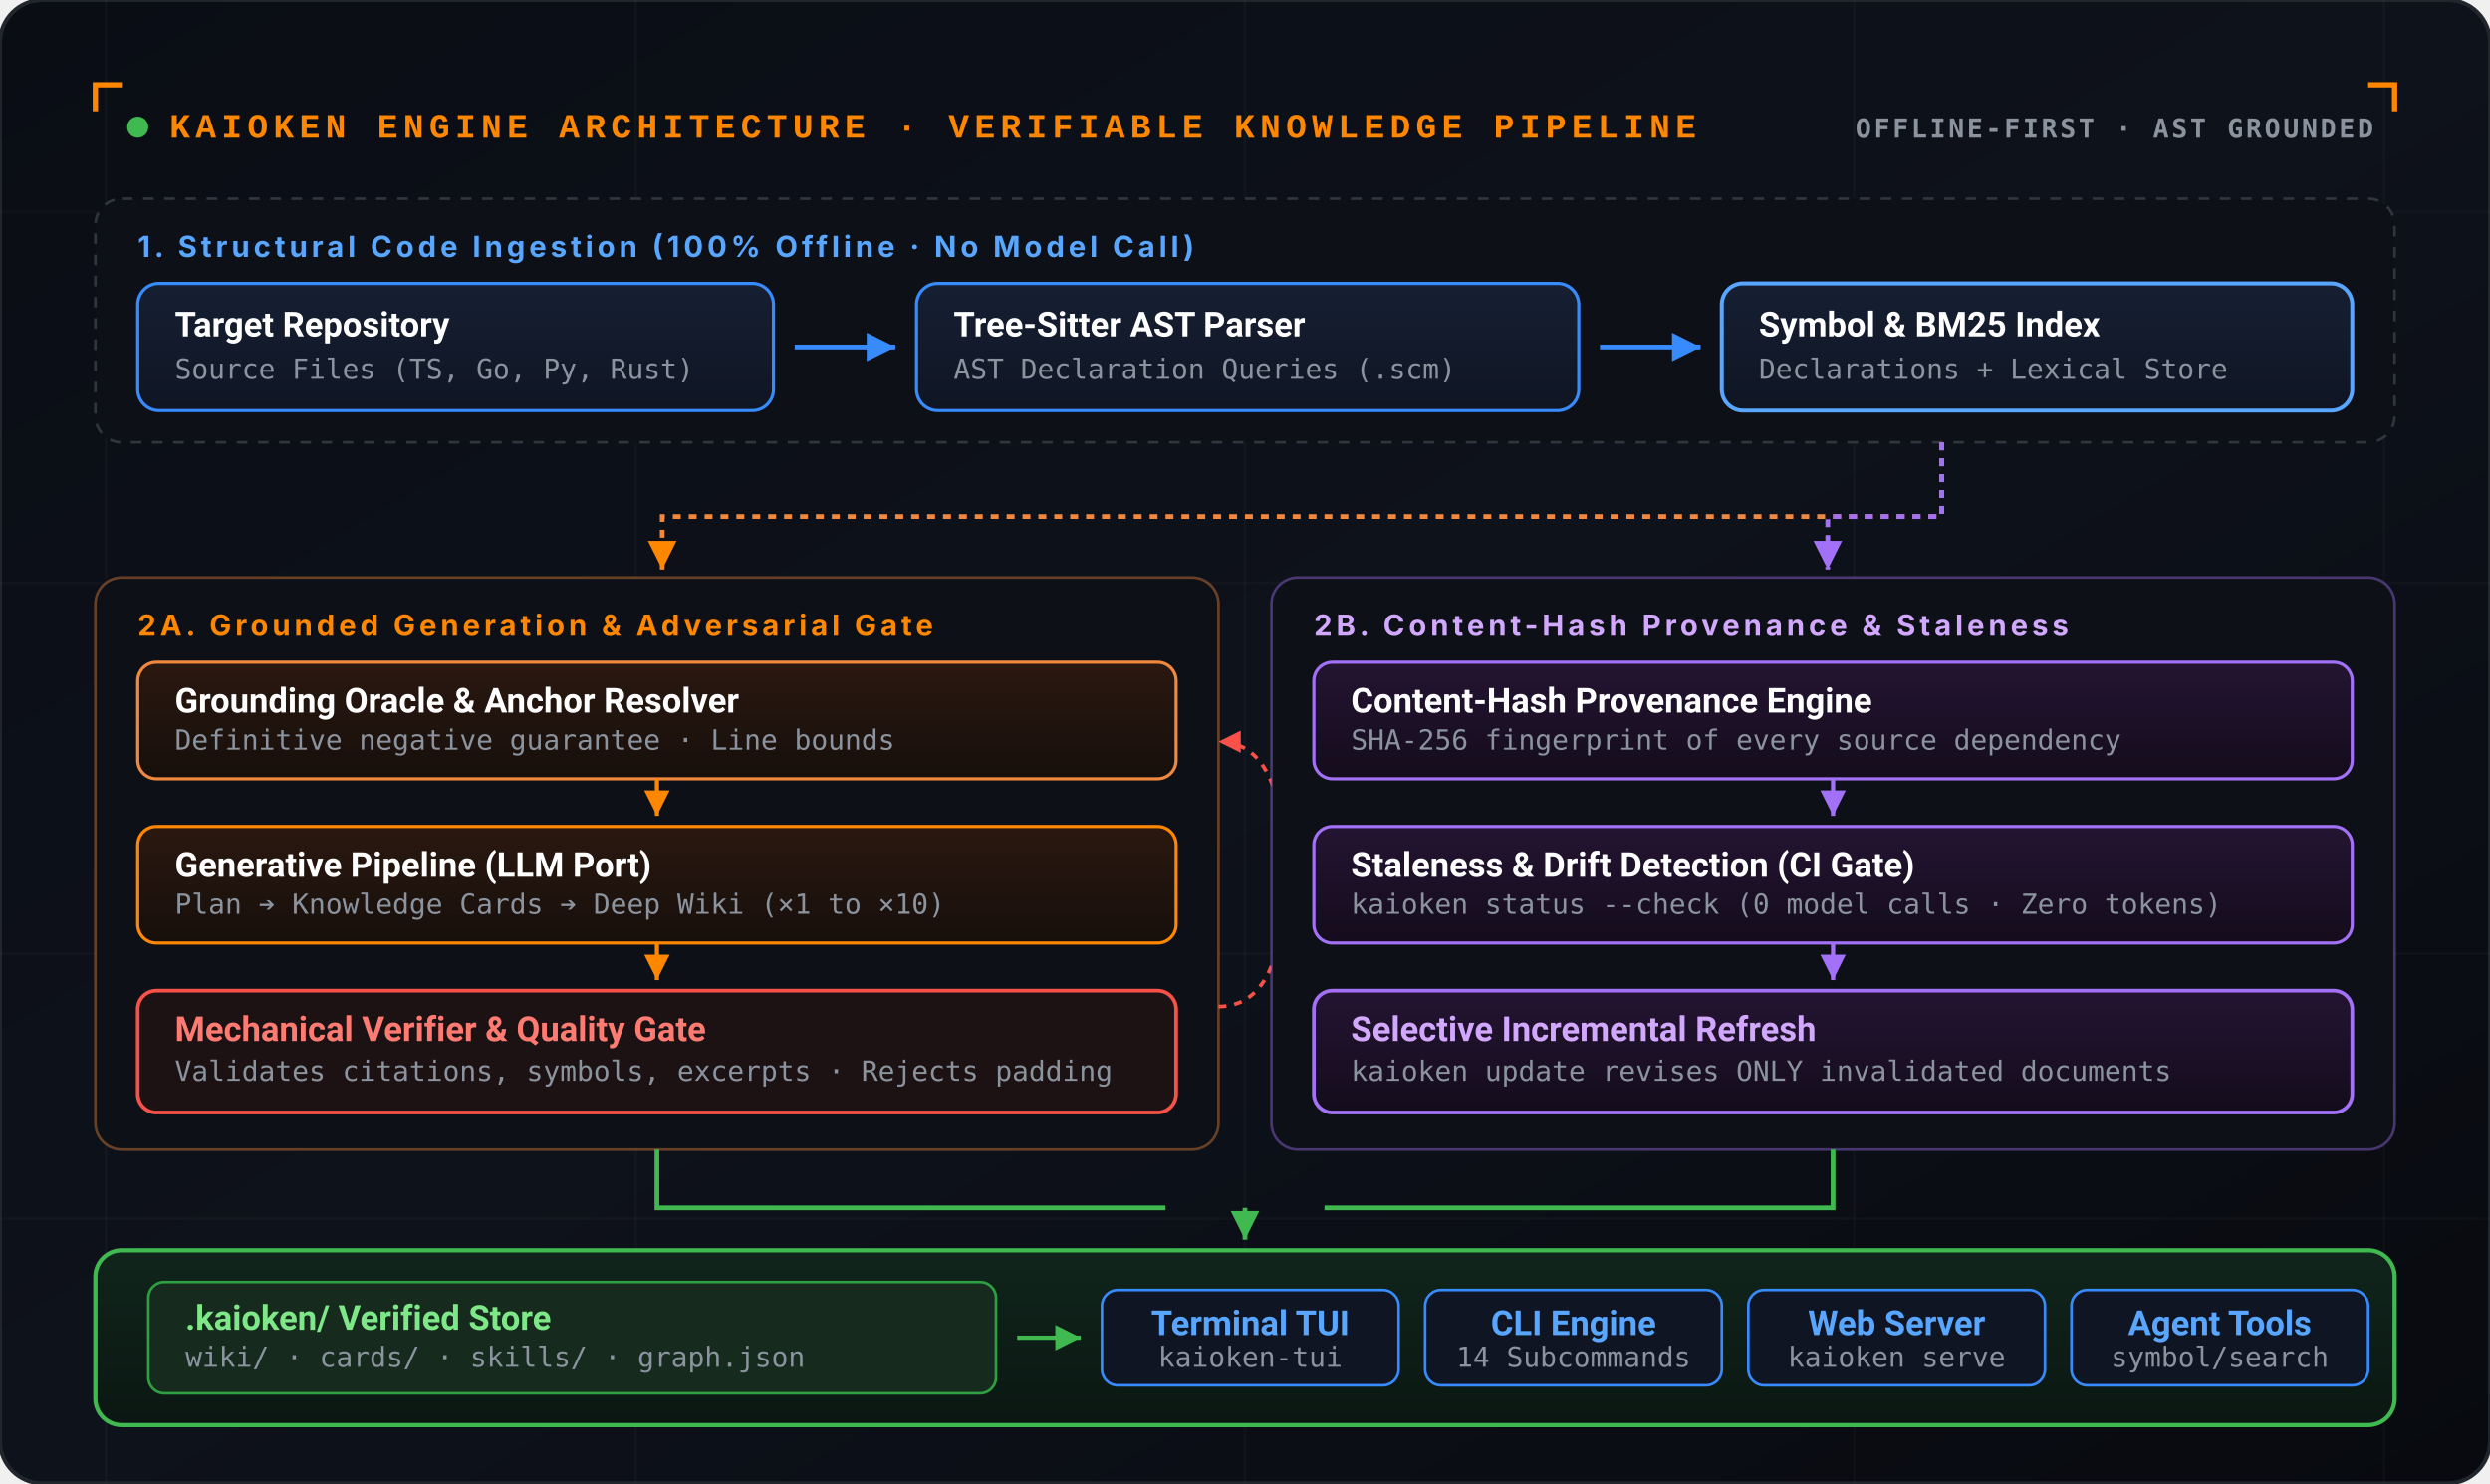
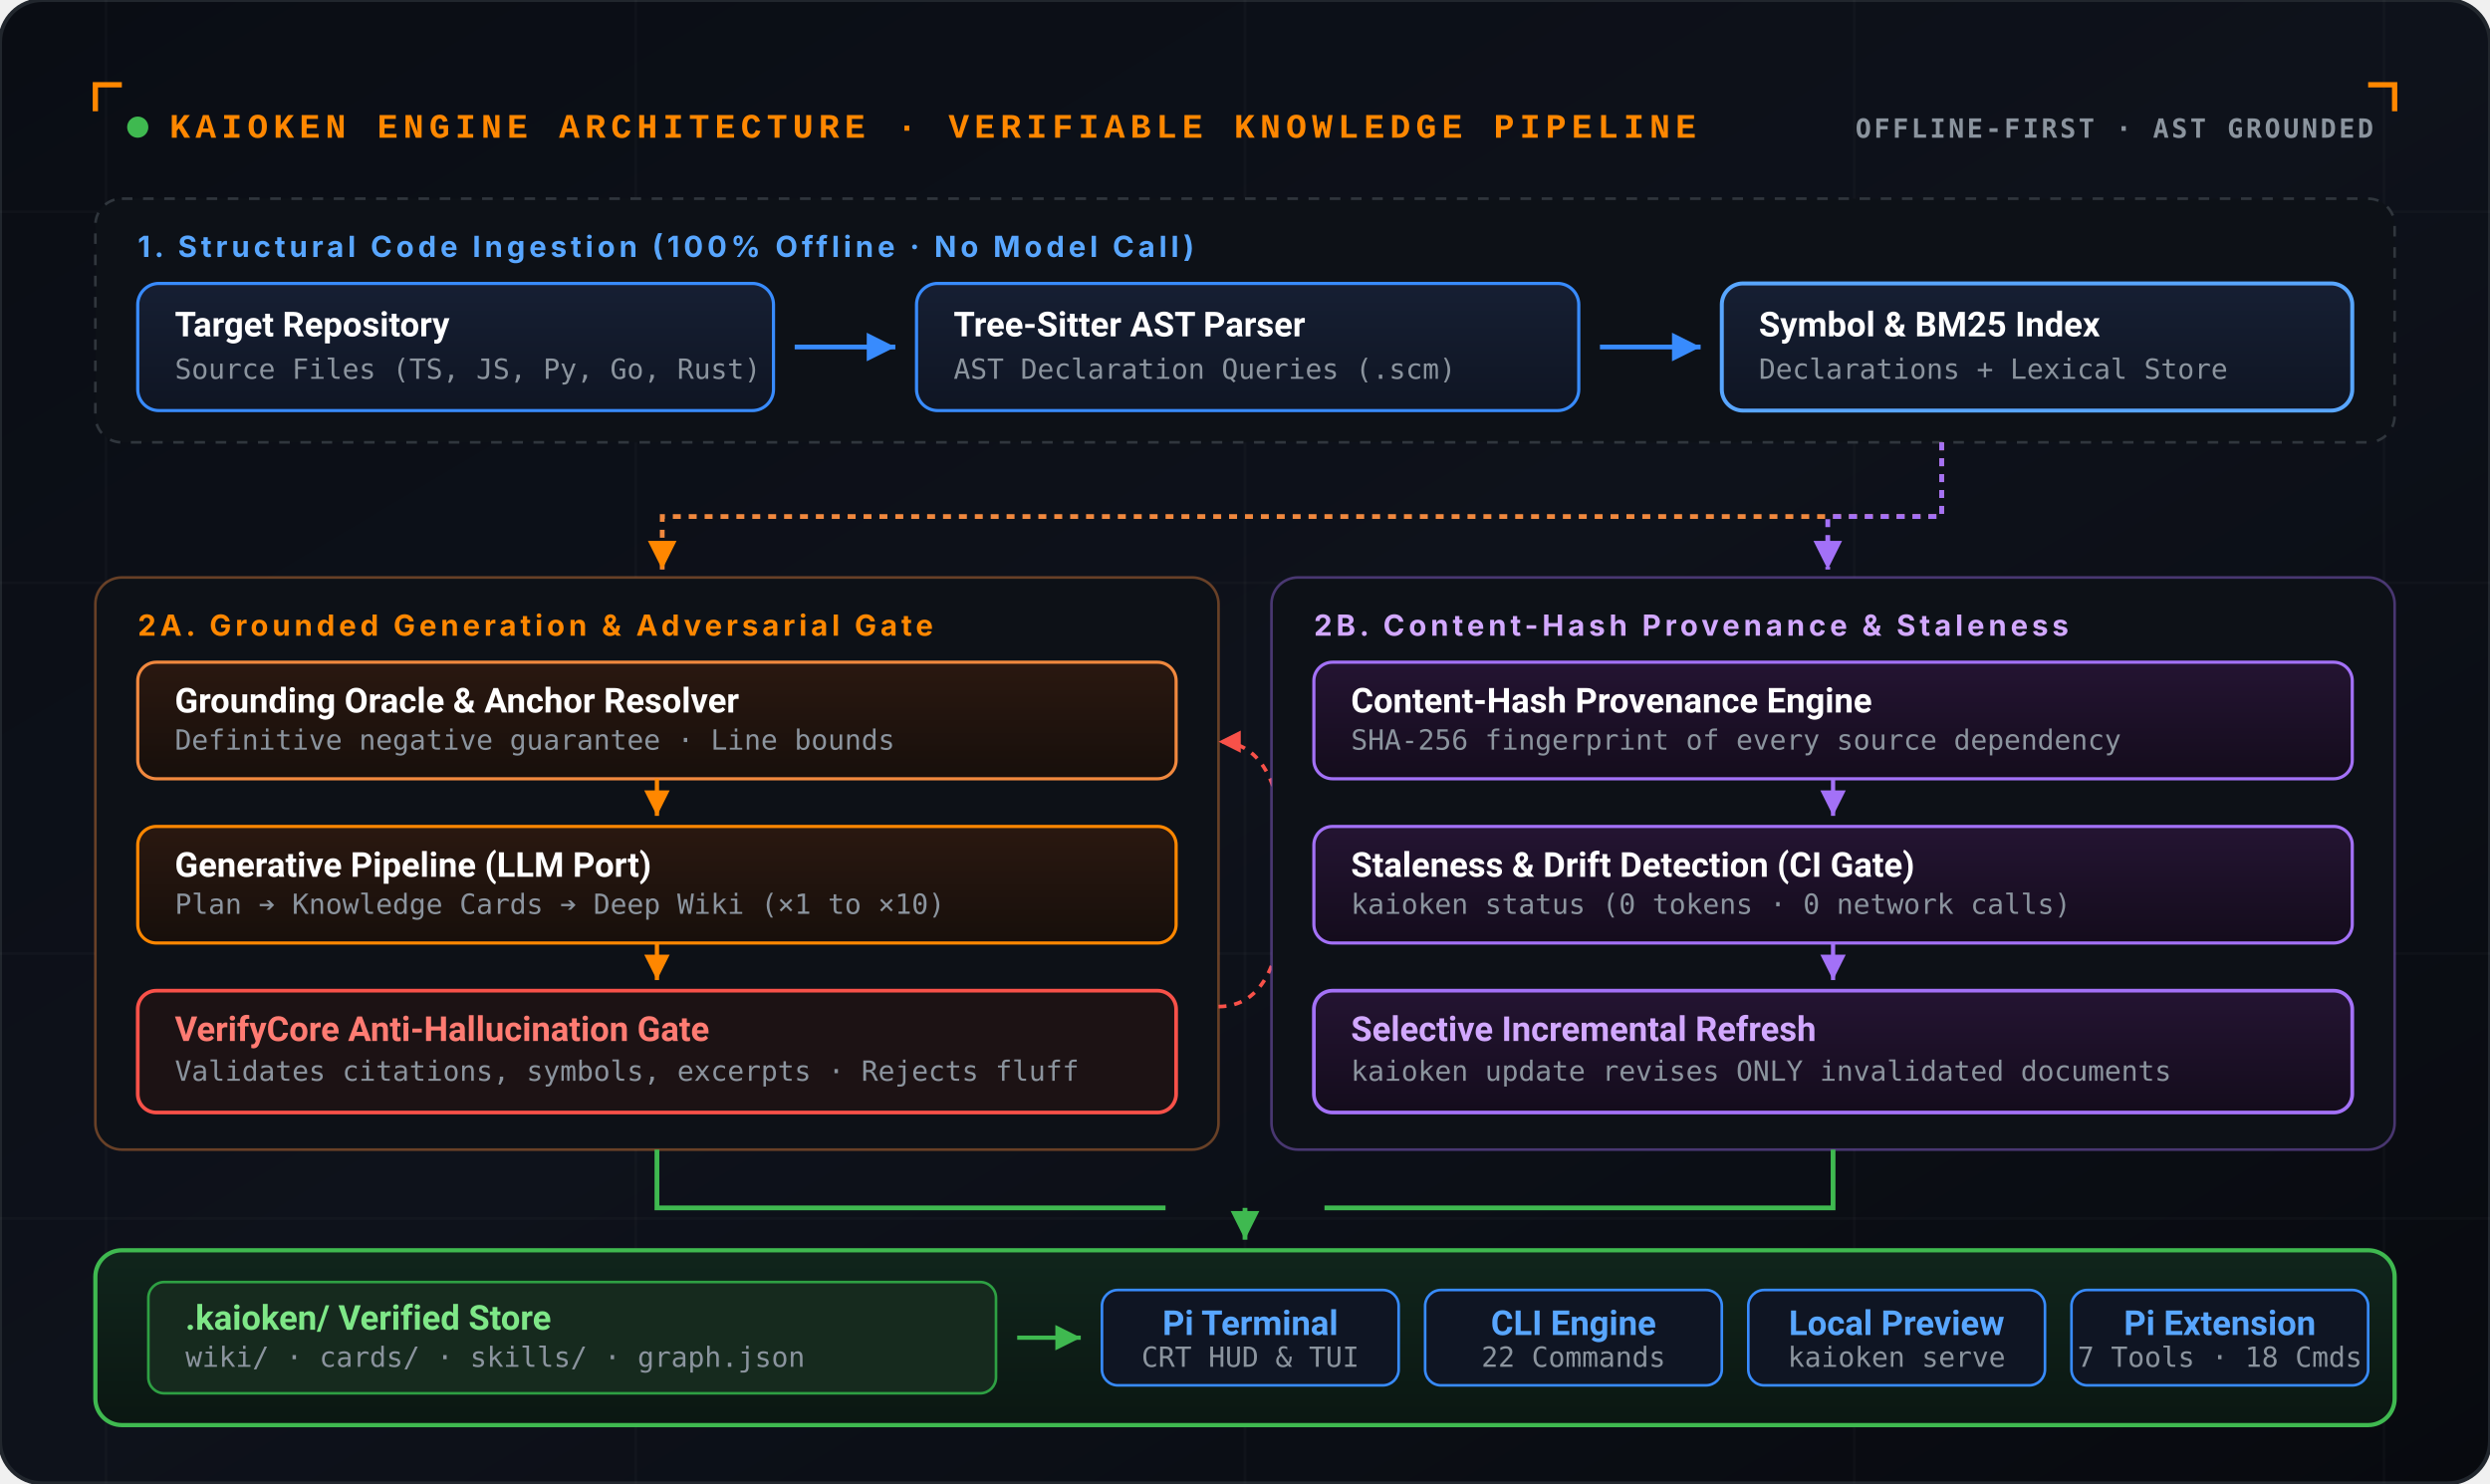
<svg xmlns="http://www.w3.org/2000/svg" viewBox="0 0 940 560" width="100%" height="100%">
  <defs>
    <linearGradient id="bgGrad" x1="0%" y1="0%" x2="100%" y2="100%">
      <stop offset="0%" stop-color="#0a0d14" />
      <stop offset="50%" stop-color="#0e121b" />
      <stop offset="100%" stop-color="#080a0f" />
    </linearGradient>
    <linearGradient id="blueCard" x1="0%" y1="0%" x2="0%" y2="100%">
      <stop offset="0%" stop-color="#161f33" />
      <stop offset="100%" stop-color="#0f1523" />
    </linearGradient>
    <linearGradient id="orangeCard" x1="0%" y1="0%" x2="0%" y2="100%">
      <stop offset="0%" stop-color="#2a1810" />
      <stop offset="100%" stop-color="#170f0b" />
    </linearGradient>
    <linearGradient id="purpleCard" x1="0%" y1="0%" x2="0%" y2="100%">
      <stop offset="0%" stop-color="#241432" />
      <stop offset="100%" stop-color="#140c1c" />
    </linearGradient>
    <linearGradient id="greenCard" x1="0%" y1="0%" x2="0%" y2="100%">
      <stop offset="0%" stop-color="#10251c" />
      <stop offset="100%" stop-color="#0b1712" />
    </linearGradient>
    <filter id="glowOrange" x="-20%" y="-20%" width="140%" height="140%">
      <feGaussianBlur stdDeviation="6" result="blur" />
      <feMerge>
        <feMergeNode in="blur" />
        <feMergeNode in="SourceGraphic" />
      </feMerge>
    </filter>
    <filter id="glowBlue" x="-20%" y="-20%" width="140%" height="140%">
      <feGaussianBlur stdDeviation="6" result="blur" />
      <feMerge>
        <feMergeNode in="blur" />
        <feMergeNode in="SourceGraphic" />
      </feMerge>
    </filter>
    <marker id="arrowBlue" markerWidth="8" markerHeight="8" refX="6" refY="4" orient="auto">
      <path d="M 0 1 L 6 4 L 0 7 z" fill="#388bfd" />
    </marker>
    <marker id="arrowOrange" markerWidth="8" markerHeight="8" refX="6" refY="4" orient="auto">
      <path d="M 0 1 L 6 4 L 0 7 z" fill="#ff8700" />
    </marker>
    <marker id="arrowPurple" markerWidth="8" markerHeight="8" refX="6" refY="4" orient="auto">
      <path d="M 0 1 L 6 4 L 0 7 z" fill="#a371f7" />
    </marker>
    <marker id="arrowGreen" markerWidth="8" markerHeight="8" refX="6" refY="4" orient="auto">
      <path d="M 0 1 L 6 4 L 0 7 z" fill="#3fb950" />
    </marker>
    <marker id="arrowRed" markerWidth="8" markerHeight="8" refX="6" refY="4" orient="auto">
      <path d="M 0 1 L 6 4 L 0 7 z" fill="#f85149" />
    </marker>
    <style>
      .title { font-family: 'JetBrains Mono', 'SF Mono', 'Courier New', monospace; font-size: 13px; font-weight: 700; letter-spacing: 2px; fill: #ff8700; }
      .badge-hud { font-family: 'JetBrains Mono', monospace; font-size: 10px; font-weight: 600; fill: #8b949e; letter-spacing: 1px; }
      .sec-hdr { font-family: -apple-system, BlinkMacSystemFont, 'Segoe UI', sans-serif; font-size: 11px; font-weight: 700; text-transform: uppercase; letter-spacing: 1.5px; }
      .node-title { font-family: -apple-system, BlinkMacSystemFont, 'Segoe UI', Roboto, sans-serif; font-size: 13px; font-weight: 700; }
      .node-desc { font-family: 'JetBrains Mono', 'SF Mono', monospace; font-size: 10.5px; fill: #8b949e; }
      .edge-label { font-family: -apple-system, BlinkMacSystemFont, 'Segoe UI', sans-serif; font-size: 10px; font-weight: 600; }
    </style>
  </defs>
  <rect width="940" height="560" rx="16" fill="url(#bgGrad)" stroke="#21262d" stroke-width="1.5" />
  <g stroke="#ffffff" stroke-opacity="0.02" stroke-width="1">
    <line x1="40" y1="0" x2="40" y2="560" />
    <line x1="240" y1="0" x2="240" y2="560" />
    <line x1="470" y1="0" x2="470" y2="560" />
    <line x1="700" y1="0" x2="700" y2="560" />
    <line x1="900" y1="0" x2="900" y2="560" />
    <line x1="0" y1="80" x2="940" y2="80" />
    <line x1="0" y1="220" x2="940" y2="220" />
    <line x1="0" y1="360" x2="940" y2="360" />
    <line x1="0" y1="460" x2="940" y2="460" />
  </g>
  <g transform="translate(36, 32)">
    <path d="M 0 10 L 0 0 L 10 0" stroke="#ff8700" stroke-width="2" fill="none" />
    <path d="M 868 10 L 868 0 L 858 0" stroke="#ff8700" stroke-width="2" fill="none" />
    <circle cx="16" cy="16" r="4" fill="#3fb950" />
    <text x="28" y="20" class="title">KAIOKEN ENGINE ARCHITECTURE · VERIFIABLE KNOWLEDGE PIPELINE</text>
    <text x="860" y="20" class="badge-hud" text-anchor="end">OFFLINE-FIRST · AST GROUNDED</text>
  </g>
  <g transform="translate(36, 75)">
    <rect width="868" height="92" rx="10" fill="#0d1117" stroke="#30363d" stroke-dasharray="4 4" stroke-width="1" />
    <text x="16" y="22" class="sec-hdr" fill="#58a6ff">1. Structural Code Ingestion (100% Offline · No Model Call)</text>
    <g transform="translate(16, 32)">
      <rect width="240" height="48" rx="8" fill="url(#blueCard)" stroke="#388bfd" stroke-width="1.2" />
      <text x="14" y="20" class="node-title" fill="#ffffff">Target Repository</text>
-       <text x="14" y="36" class="node-desc">Source Files (TS, Go, Py, Rust)</text>
+       <text x="14" y="36" class="node-desc">Source Files (TS, JS, Py, Go, Rust)</text>
    </g>
    <path d="M 264 56 L 302 56" stroke="#388bfd" stroke-width="1.8" marker-end="url(#arrowBlue)" />
    <g transform="translate(310, 32)">
      <rect width="250" height="48" rx="8" fill="url(#blueCard)" stroke="#388bfd" stroke-width="1.2" />
      <text x="14" y="20" class="node-title" fill="#ffffff">Tree-Sitter AST Parser</text>
      <text x="14" y="36" class="node-desc">AST Declaration Queries (.scm)</text>
    </g>
    <path d="M 568 56 L 606 56" stroke="#388bfd" stroke-width="1.8" marker-end="url(#arrowBlue)" />
    <g transform="translate(614, 32)">
      <rect width="238" height="48" rx="8" fill="url(#blueCard)" stroke="#58a6ff" stroke-width="1.5" />
      <text x="14" y="20" class="node-title" fill="#ffffff">Symbol &amp; BM25 Index</text>
      <text x="14" y="36" class="node-desc">Declarations + Lexical Store</text>
    </g>
  </g>
  <path d="M 733 167 L 733 195 L 250 195 L 250 215" stroke="#f0883e" stroke-width="1.8" stroke-dasharray="3 3" fill="none" marker-end="url(#arrowOrange)" />
  <path d="M 733 167 L 733 195 L 690 195 L 690 215" stroke="#a371f7" stroke-width="1.8" stroke-dasharray="3 3" fill="none" marker-end="url(#arrowPurple)" />
  <g transform="translate(36, 218)">
    <rect width="424" height="216" rx="10" fill="#0d1117" stroke="#f0883e" stroke-opacity="0.4" stroke-width="1" />
    <text x="16" y="22" class="sec-hdr" fill="#ff8700">2A. Grounded Generation &amp; Adversarial Gate</text>
    <g transform="translate(16, 32)">
      <rect width="392" height="44" rx="7" fill="url(#orangeCard)" stroke="#f0883e" stroke-width="1.2" />
      <text x="14" y="19" class="node-title" fill="#ffffff">Grounding Oracle &amp; Anchor Resolver</text>
      <text x="14" y="33" class="node-desc">Definitive negative guarantee · Line bounds</text>
    </g>
    <path d="M 212 76 L 212 90" stroke="#ff8700" stroke-width="1.6" marker-end="url(#arrowOrange)" />
    <g transform="translate(16, 94)">
      <rect width="392" height="44" rx="7" fill="url(#orangeCard)" stroke="#ff8700" stroke-width="1.2" />
      <text x="14" y="19" class="node-title" fill="#ffffff">Generative Pipeline (LLM Port)</text>
      <text x="14" y="33" class="node-desc">Plan ➔ Knowledge Cards ➔ Deep Wiki (×1 to ×10)</text>
    </g>
    <path d="M 212 138 L 212 152" stroke="#ff8700" stroke-width="1.6" marker-end="url(#arrowOrange)" />
    <g transform="translate(16, 156)">
      <rect width="392" height="46" rx="7" fill="#1c1214" stroke="#f85149" stroke-width="1.4" />
-       <text x="14" y="19" class="node-title" fill="#ff7b72">Mechanical Verifier &amp; Quality Gate</text>
-       <text x="14" y="34" class="node-desc">Validates citations, symbols, excerpts · Rejects padding</text>
+       <text x="14" y="19" class="node-title" fill="#ff7b72">VerifyCore Anti-Hallucination Gate</text>
+       <text x="14" y="34" class="node-desc">Validates citations, symbols, excerpts · Rejects fluff</text>
    </g>
  </g>
  <path d="M 460 380 Q 485 380 485 330 Q 485 280 460 280" fill="none" stroke="#f85149" stroke-width="1.4" stroke-dasharray="3 3" marker-end="url(#arrowRed)" />
  <text x="495" y="333" class="edge-label" fill="#f85149">Adversarial<br />Repair (×4..10)</text>
  <g transform="translate(480, 218)">
    <rect width="424" height="216" rx="10" fill="#0d1117" stroke="#a371f7" stroke-opacity="0.4" stroke-width="1" />
    <text x="16" y="22" class="sec-hdr" fill="#d2a8ff">2B. Content-Hash Provenance &amp; Staleness</text>
    <g transform="translate(16, 32)">
      <rect width="392" height="44" rx="7" fill="url(#purpleCard)" stroke="#a371f7" stroke-width="1.2" />
      <text x="14" y="19" class="node-title" fill="#ffffff">Content-Hash Provenance Engine</text>
      <text x="14" y="33" class="node-desc">SHA-256 fingerprint of every source dependency</text>
    </g>
    <path d="M 212 76 L 212 90" stroke="#a371f7" stroke-width="1.6" marker-end="url(#arrowPurple)" />
    <g transform="translate(16, 94)">
      <rect width="392" height="44" rx="7" fill="url(#purpleCard)" stroke="#a371f7" stroke-width="1.2" />
      <text x="14" y="19" class="node-title" fill="#ffffff">Staleness &amp; Drift Detection (CI Gate)</text>
-       <text x="14" y="33" class="node-desc">kaioken status --check (0 model calls · Zero tokens)</text>
+       <text x="14" y="33" class="node-desc">kaioken status (0 tokens · 0 network calls)</text>
    </g>
    <path d="M 212 138 L 212 152" stroke="#a371f7" stroke-width="1.6" marker-end="url(#arrowPurple)" />
    <g transform="translate(16, 156)">
      <rect width="392" height="46" rx="7" fill="url(#purpleCard)" stroke="#a371f7" stroke-width="1.4" />
      <text x="14" y="19" class="node-title" fill="#d2a8ff">Selective Incremental Refresh</text>
      <text x="14" y="34" class="node-desc">kaioken update revises ONLY invalidated documents</text>
    </g>
  </g>
  <path d="M 248 434 L 248 456 L 440 456" stroke="#3fb950" stroke-width="1.8" fill="none" />
  <path d="M 692 434 L 692 456 L 500 456" stroke="#3fb950" stroke-width="1.8" fill="none" />
  <path d="M 470 456 L 470 468" stroke="#3fb950" stroke-width="1.8" marker-end="url(#arrowGreen)" />
  <g transform="translate(36, 472)">
    <rect width="868" height="66" rx="10" fill="url(#greenCard)" stroke="#3fb950" stroke-width="1.6" />
    <g transform="translate(20, 12)">
      <rect width="320" height="42" rx="6" fill="#162a1e" stroke="#2ea043" stroke-width="1" />
      <text x="14" y="18" class="node-title" fill="#7ee787">.kaioken/ Verified Store</text>
      <text x="14" y="32" class="node-desc">wiki/ · cards/ · skills/ · graph.json</text>
    </g>
    <path d="M 348 33 L 372 33" stroke="#3fb950" stroke-width="1.6" marker-end="url(#arrowGreen)" />
    <g transform="translate(380, 15)">
      <rect x="0" y="0" width="112" height="36" rx="6" fill="#0f1523" stroke="#388bfd" stroke-width="1" />
-       <text x="56" y="17" class="node-title" font-size="11.5" text-anchor="middle" fill="#58a6ff">Terminal TUI</text>
-       <text x="56" y="29" class="node-desc" font-size="9" text-anchor="middle">kaioken-tui</text>
+       <text x="56" y="17" class="node-title" font-size="11" text-anchor="middle" fill="#58a6ff">Pi Terminal</text>
+       <text x="56" y="29" class="node-desc" font-size="9" text-anchor="middle">CRT HUD &amp; TUI</text>
      <rect x="122" y="0" width="112" height="36" rx="6" fill="#0f1523" stroke="#388bfd" stroke-width="1" />
-       <text x="178" y="17" class="node-title" font-size="11.5" text-anchor="middle" fill="#58a6ff">CLI Engine</text>
-       <text x="178" y="29" class="node-desc" font-size="9" text-anchor="middle">14 Subcommands</text>
+       <text x="178" y="17" class="node-title" font-size="11" text-anchor="middle" fill="#58a6ff">CLI Engine</text>
+       <text x="178" y="29" class="node-desc" font-size="9" text-anchor="middle">22 Commands</text>
      <rect x="244" y="0" width="112" height="36" rx="6" fill="#0f1523" stroke="#388bfd" stroke-width="1" />
-       <text x="300" y="17" class="node-title" font-size="11.5" text-anchor="middle" fill="#58a6ff">Web Server</text>
+       <text x="300" y="17" class="node-title" font-size="11" text-anchor="middle" fill="#58a6ff">Local Preview</text>
      <text x="300" y="29" class="node-desc" font-size="9" text-anchor="middle">kaioken serve</text>
      <rect x="366" y="0" width="112" height="36" rx="6" fill="#0f1523" stroke="#388bfd" stroke-width="1" />
-       <text x="422" y="17" class="node-title" font-size="11.5" text-anchor="middle" fill="#58a6ff">Agent Tools</text>
-       <text x="422" y="29" class="node-desc" font-size="9" text-anchor="middle">symbol/search</text>
+       <text x="422" y="17" class="node-title" font-size="11" text-anchor="middle" fill="#58a6ff">Pi Extension</text>
+       <text x="422" y="29" class="node-desc" font-size="9" text-anchor="middle">7 Tools · 18 Cmds</text>
    </g>
  </g>
</svg>
